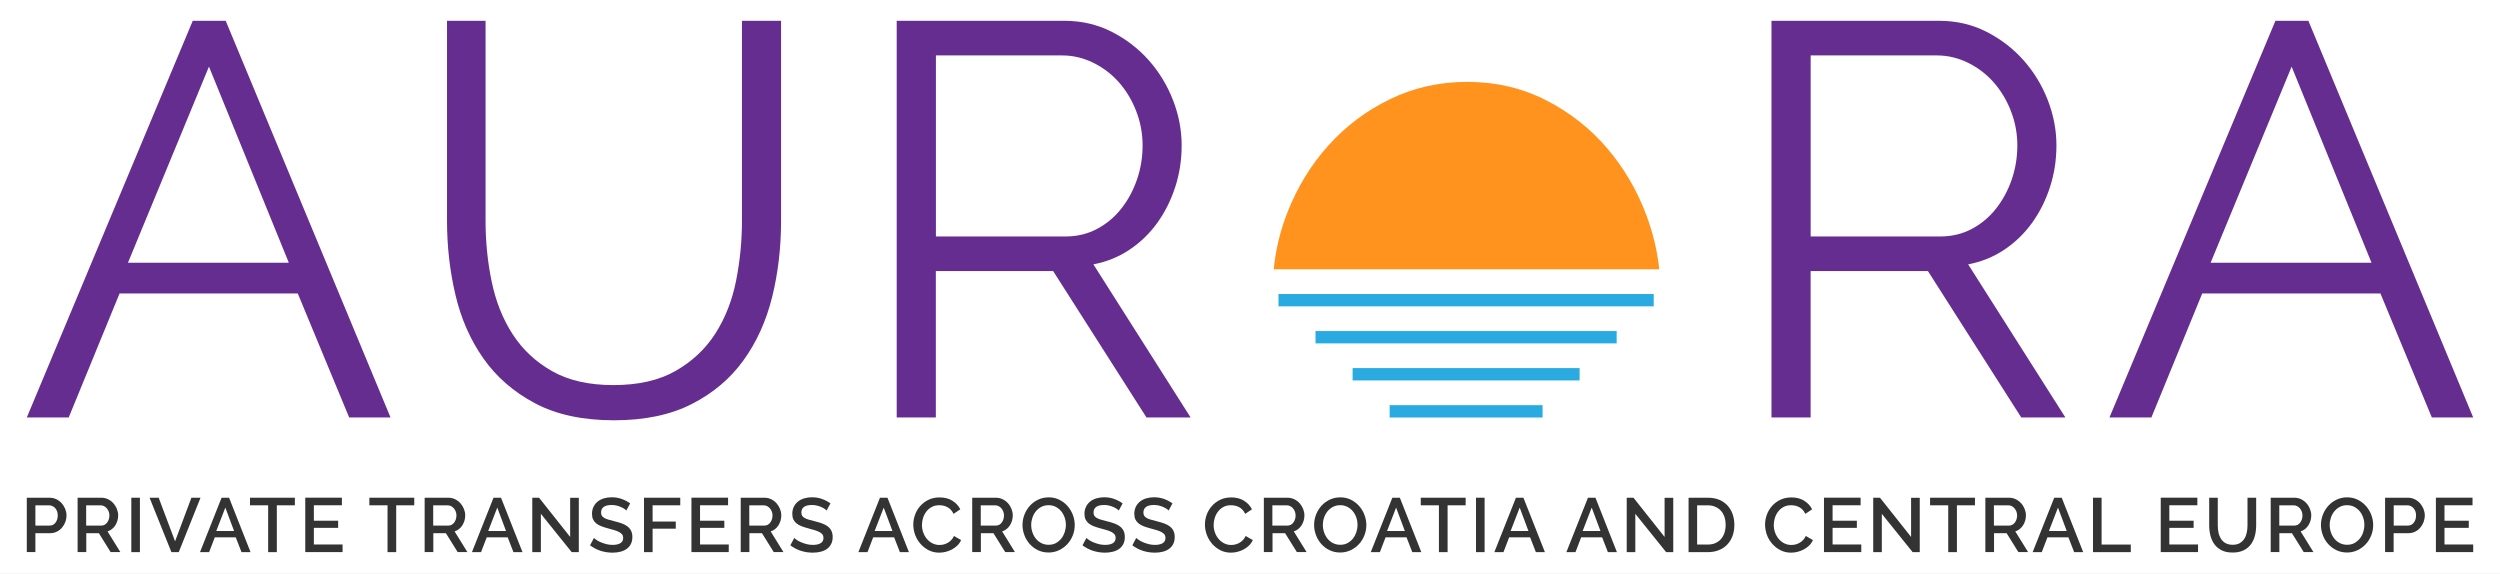
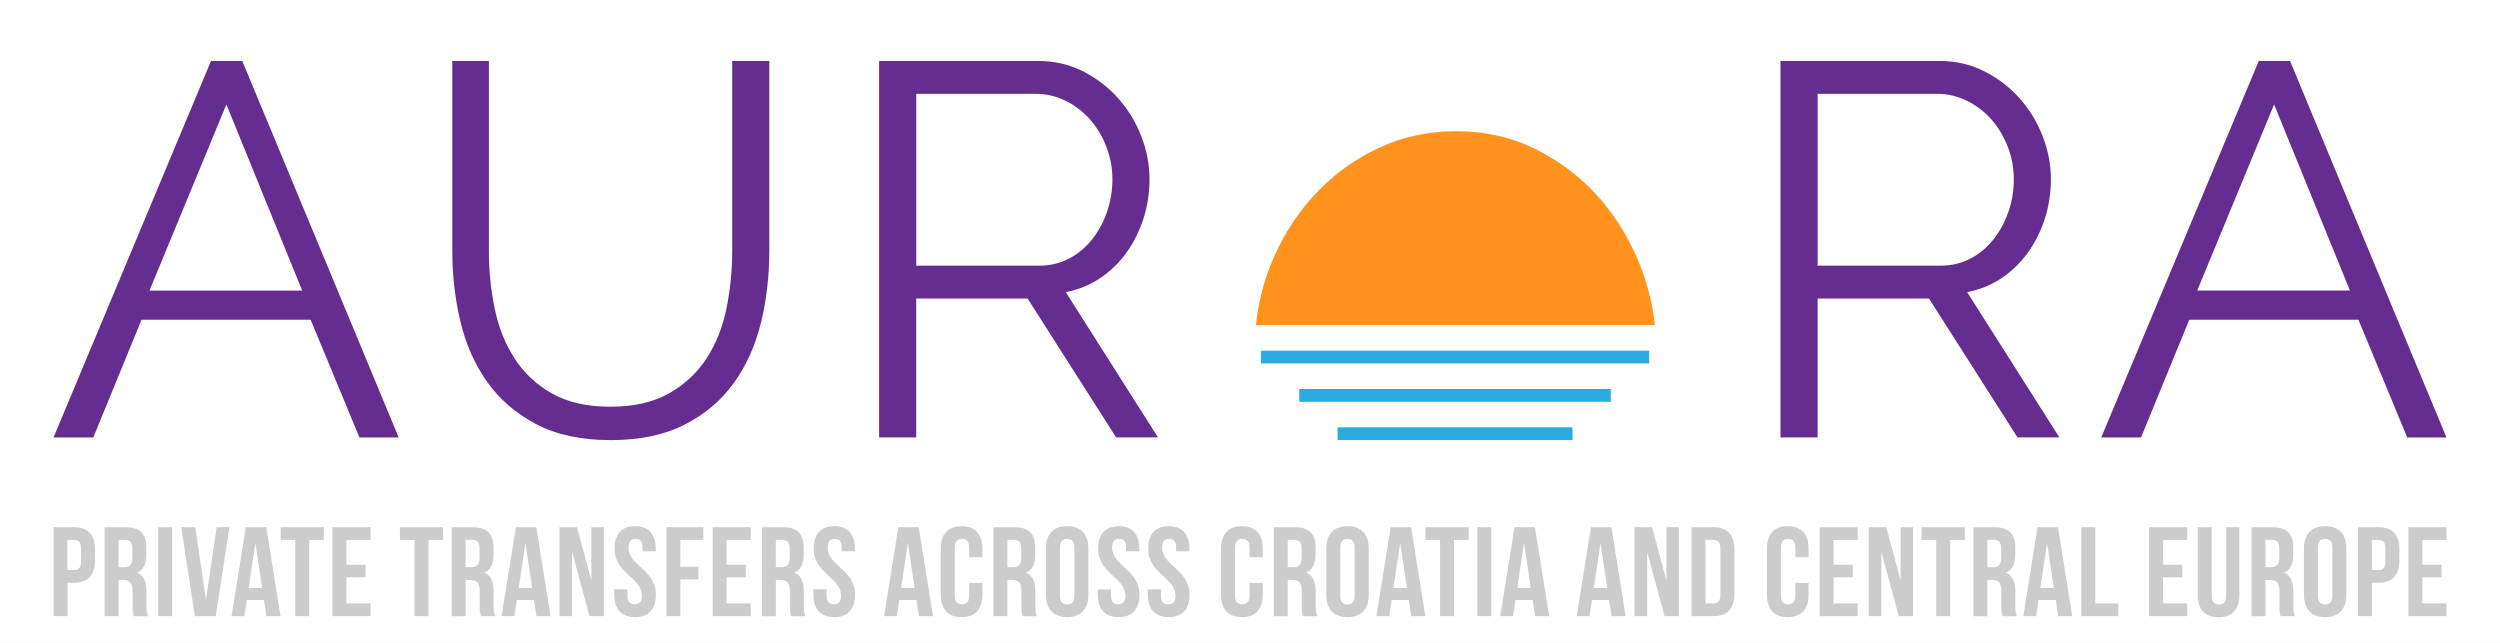
- <svg xmlns="http://www.w3.org/2000/svg" version="1.0" id="Layer_1" x="0px" y="0px" viewBox="0 0 666.14 152.8" style="enable-background:new 0 0 666.14 152.8;" xml:space="preserve">
+ <svg xmlns="http://www.w3.org/2000/svg" version="1.0" id="Layer_1" x="0px" y="0px" viewBox="0 0 701.92 180.43" style="enable-background:new 0 0 701.92 180.43;" xml:space="preserve">
  <style type="text/css">
- 	.st0{fill:#333333;}
- 	.st1{fill:#662D91;}
- 	.st2{fill:#29ABE2;}
- 	.st3{fill:#FF931E;}
+ 	.st0{fill:#662D91;}
+ 	.st1{fill:#29ABE2;}
+ 	.st2{fill:#FF931E;}
+ 	.st3{fill:#CCCCCC;}
</style>
-   <rect width="666.14" height="152.8" fill="#ffffff" />
+   <rect width="701.92" height="180.43" fill="#ffffff" />
  <g>
+     <path class="st0" d="M59.24,17.12h8.78l43.92,105.7h-11.02l-13.7-33.05H39.74l-13.55,33.05H15.03L59.24,17.12z M84.85,81.59   L63.56,29.33L41.97,81.59H84.85z" />
+     <path class="st0" d="M171.34,114.19c6.65,0,12.18-1.27,16.6-3.8c4.41-2.53,7.94-5.85,10.57-9.97c2.63-4.12,4.47-8.81,5.51-14.07   c1.04-5.26,1.56-10.57,1.56-15.93v-53.3h10.42v53.3c0,7.15-0.8,13.92-2.38,20.32c-1.59,6.4-4.15,12.04-7.67,16.9   c-3.52,4.86-8.11,8.73-13.77,11.61c-5.66,2.88-12.56,4.32-20.69,4.32c-8.34,0-15.36-1.51-21.06-4.54   c-5.71-3.03-10.3-7.02-13.77-11.98c-3.48-4.96-5.96-10.62-7.44-16.97c-1.49-6.35-2.23-12.9-2.23-19.65v-53.3h10.27v53.3   c0,5.56,0.54,10.97,1.64,16.23c1.09,5.26,2.95,9.93,5.58,13.99c2.63,4.07,6.13,7.35,10.5,9.83   C159.33,112.95,164.79,114.19,171.34,114.19z" />
+     <path class="st0" d="M246.82,122.82V17.12h44.66c4.56,0,8.76,0.97,12.58,2.9c3.82,1.94,7.12,4.47,9.9,7.59   c2.78,3.13,4.94,6.68,6.48,10.64c1.54,3.97,2.31,7.99,2.31,12.06c0,3.87-0.57,7.57-1.71,11.09c-1.14,3.52-2.73,6.7-4.76,9.53   c-2.03,2.83-4.49,5.21-7.37,7.15c-2.88,1.94-6.1,3.25-9.68,3.94l25.9,40.79h-11.76l-24.86-39h-31.26v39H246.82z M257.24,74.59   h34.54c3.08,0,5.88-0.67,8.41-2.01c2.53-1.34,4.69-3.15,6.48-5.43c1.79-2.28,3.18-4.86,4.17-7.74c0.99-2.88,1.49-5.9,1.49-9.08   c0-3.18-0.57-6.23-1.71-9.16c-1.14-2.93-2.68-5.48-4.61-7.67c-1.94-2.18-4.22-3.92-6.85-5.21c-2.63-1.29-5.39-1.94-8.26-1.94   h-33.64V74.59z" />
+     <path class="st0" d="M499.9,122.82V17.12h44.66c4.56,0,8.76,0.97,12.58,2.9c3.82,1.94,7.12,4.47,9.9,7.59   c2.78,3.13,4.94,6.68,6.48,10.64c1.54,3.97,2.31,7.99,2.31,12.06c0,3.87-0.57,7.57-1.71,11.09c-1.14,3.52-2.73,6.7-4.76,9.53   c-2.03,2.83-4.49,5.21-7.37,7.15c-2.88,1.94-6.1,3.25-9.68,3.94l25.9,40.79h-11.76l-24.86-39h-31.26v39H499.9z M510.32,74.59h34.54   c3.08,0,5.88-0.67,8.41-2.01c2.53-1.34,4.69-3.15,6.48-5.43c1.79-2.28,3.18-4.86,4.17-7.74c0.99-2.88,1.49-5.9,1.49-9.08   c0-3.18-0.57-6.23-1.71-9.16c-1.14-2.93-2.68-5.48-4.61-7.67c-1.94-2.18-4.22-3.92-6.85-5.21c-2.63-1.29-5.39-1.94-8.26-1.94   h-33.64V74.59z" />
+     <path class="st0" d="M634.19,17.12h8.78l43.92,105.7h-11.02l-13.7-33.05h-47.49l-13.55,33.05h-11.17L634.19,17.12z M659.79,81.59   L638.5,29.33l-21.59,52.25H659.79z" />
    <g>
-       <path class="st0" d="M7.14,147.12v-14.5h6.08c0.65,0,1.26,0.14,1.81,0.41c0.55,0.27,1.02,0.63,1.42,1.07    c0.39,0.44,0.7,0.95,0.93,1.51c0.22,0.56,0.34,1.14,0.34,1.72c0,0.61-0.11,1.2-0.32,1.77c-0.21,0.56-0.51,1.07-0.89,1.51    c-0.38,0.44-0.84,0.8-1.38,1.06c-0.54,0.27-1.13,0.4-1.79,0.4H9.43v5.04H7.14z M9.43,140.05h3.78c0.33,0,0.62-0.07,0.89-0.2    c0.27-0.14,0.49-0.33,0.68-0.57c0.19-0.24,0.34-0.53,0.45-0.86c0.11-0.33,0.16-0.69,0.16-1.08c0-0.41-0.06-0.78-0.18-1.1    c-0.12-0.33-0.29-0.61-0.51-0.85c-0.22-0.24-0.47-0.42-0.75-0.55c-0.28-0.13-0.57-0.2-0.87-0.2H9.43V140.05z" />
-       <path class="st0" d="M20.68,147.12v-14.5h6.31c0.65,0,1.26,0.14,1.81,0.41c0.55,0.27,1.02,0.63,1.42,1.07    c0.39,0.44,0.7,0.95,0.93,1.51c0.22,0.56,0.34,1.14,0.34,1.72c0,0.49-0.07,0.96-0.2,1.41c-0.14,0.45-0.33,0.86-0.57,1.25    c-0.25,0.38-0.54,0.71-0.9,0.99c-0.35,0.28-0.74,0.49-1.16,0.62l3.41,5.51h-2.59l-3.14-5.04h-3.35v5.04H20.68z M22.97,140.05h4    c0.33,0,0.62-0.07,0.89-0.21c0.27-0.14,0.49-0.34,0.68-0.59c0.19-0.25,0.34-0.54,0.45-0.87c0.11-0.33,0.16-0.67,0.16-1.04    c0-0.37-0.06-0.71-0.19-1.04c-0.13-0.33-0.3-0.61-0.51-0.86c-0.21-0.24-0.46-0.44-0.74-0.58c-0.28-0.14-0.57-0.21-0.87-0.21h-3.88    V140.05z" />
-       <path class="st0" d="M34.99,147.12v-14.5h2.29v14.5H34.99z" />
-       <path class="st0" d="M42.28,132.62l4.37,11.62L51,132.62h2.43l-5.8,14.5h-1.96l-5.82-14.5H42.28z" />
-       <path class="st0" d="M59.04,132.62h2l5.72,14.5h-2.41l-1.53-3.94h-5.59l-1.51,3.94h-2.43L59.04,132.62z M62.37,141.48l-2.33-6.23    l-2.41,6.23H62.37z" />
-       <path class="st0" d="M78.58,134.64h-4.82v12.48h-2.31v-12.48h-4.84v-2.02h11.96V134.64z" />
-       <path class="st0" d="M91.28,145.09v2.02h-9.94v-14.5h9.76v2.02h-7.47v4.12h6.47v1.9h-6.47v4.43H91.28z" />
-       <path class="st0" d="M110.39,134.64h-4.82v12.48h-2.31v-12.48h-4.84v-2.02h11.96V134.64z" />
-       <path class="st0" d="M113.15,147.12v-14.5h6.31c0.65,0,1.26,0.14,1.81,0.41c0.55,0.27,1.02,0.63,1.42,1.07    c0.39,0.44,0.7,0.95,0.93,1.51c0.22,0.56,0.34,1.14,0.34,1.72c0,0.49-0.07,0.96-0.2,1.41c-0.14,0.45-0.33,0.86-0.57,1.25    c-0.25,0.38-0.54,0.71-0.9,0.99c-0.35,0.28-0.74,0.49-1.16,0.62l3.41,5.51h-2.59l-3.14-5.04h-3.35v5.04H113.15z M115.44,140.05h4    c0.33,0,0.62-0.07,0.89-0.21c0.27-0.14,0.49-0.34,0.68-0.59c0.19-0.25,0.34-0.54,0.45-0.87s0.16-0.67,0.16-1.04    c0-0.37-0.06-0.71-0.19-1.04c-0.13-0.33-0.3-0.61-0.51-0.86c-0.21-0.24-0.46-0.44-0.74-0.58c-0.28-0.14-0.57-0.21-0.87-0.21h-3.88    V140.05z" />
-       <path class="st0" d="M131.5,132.62h2l5.72,14.5h-2.41l-1.53-3.94h-5.59l-1.51,3.94h-2.43L131.5,132.62z M134.83,141.48l-2.33-6.23    l-2.41,6.23H134.83z" />
-       <path class="st0" d="M144.12,136.91v10.21h-2.29v-14.5h1.8l8.29,10.45v-10.43h2.31v14.48h-1.9L144.12,136.91z" />
-       <path class="st0" d="M166.89,136.03c-0.14-0.15-0.33-0.31-0.59-0.48c-0.26-0.17-0.56-0.33-0.91-0.48    c-0.35-0.15-0.73-0.27-1.14-0.37c-0.41-0.1-0.84-0.14-1.28-0.14c-0.97,0-1.68,0.18-2.13,0.53c-0.46,0.35-0.68,0.84-0.68,1.47    c0,0.35,0.07,0.64,0.21,0.87c0.14,0.22,0.36,0.42,0.66,0.59c0.3,0.17,0.67,0.32,1.12,0.45c0.45,0.13,0.97,0.27,1.57,0.42    c0.74,0.18,1.4,0.37,1.99,0.59c0.59,0.22,1.09,0.48,1.5,0.8s0.72,0.7,0.95,1.15c0.22,0.46,0.34,1.01,0.34,1.66    c0,0.74-0.14,1.37-0.42,1.9c-0.28,0.53-0.66,0.96-1.14,1.3c-0.48,0.33-1.04,0.58-1.68,0.73c-0.64,0.16-1.33,0.24-2.06,0.24    c-1.1,0-2.17-0.17-3.19-0.5s-1.96-0.82-2.79-1.46l1.04-1.96c0.18,0.18,0.43,0.37,0.77,0.59c0.33,0.22,0.72,0.42,1.16,0.6    c0.44,0.18,0.92,0.34,1.44,0.47c0.52,0.13,1.06,0.19,1.61,0.19c0.9,0,1.59-0.16,2.08-0.47c0.49-0.31,0.73-0.78,0.73-1.39    c0-0.37-0.09-0.67-0.28-0.92c-0.18-0.24-0.45-0.46-0.79-0.64c-0.34-0.18-0.76-0.35-1.25-0.5c-0.49-0.15-1.05-0.31-1.67-0.47    c-0.72-0.19-1.35-0.39-1.89-0.6c-0.54-0.21-0.98-0.47-1.34-0.77s-0.62-0.65-0.81-1.05c-0.18-0.4-0.28-0.89-0.28-1.46    c0-0.71,0.14-1.34,0.41-1.89c0.27-0.55,0.64-1.01,1.11-1.39c0.47-0.38,1.02-0.66,1.66-0.85c0.64-0.19,1.33-0.29,2.08-0.29    c0.98,0,1.88,0.16,2.72,0.47s1.56,0.7,2.19,1.16L166.89,136.03z" />
-       <path class="st0" d="M171.6,147.12v-14.5h9.66v2.02h-7.37v4.33h6.17v1.9h-6.17v6.25H171.6z" />
-       <path class="st0" d="M194.18,145.09v2.02h-9.94v-14.5H194v2.02h-7.47v4.12H193v1.9h-6.47v4.43H194.18z" />
-       <path class="st0" d="M197.37,147.12v-14.5h6.31c0.65,0,1.26,0.14,1.81,0.41c0.55,0.27,1.02,0.63,1.42,1.07    c0.39,0.44,0.7,0.95,0.93,1.51c0.22,0.56,0.34,1.14,0.34,1.72c0,0.49-0.07,0.96-0.2,1.41c-0.14,0.45-0.33,0.86-0.57,1.25    c-0.25,0.38-0.54,0.71-0.9,0.99c-0.35,0.28-0.74,0.49-1.16,0.62l3.41,5.51h-2.59l-3.14-5.04h-3.35v5.04H197.37z M199.66,140.05h4    c0.33,0,0.62-0.07,0.89-0.21c0.27-0.14,0.49-0.34,0.68-0.59c0.19-0.25,0.34-0.54,0.45-0.87s0.16-0.67,0.16-1.04    c0-0.37-0.06-0.71-0.19-1.04c-0.13-0.33-0.3-0.61-0.51-0.86c-0.21-0.24-0.46-0.44-0.74-0.58c-0.28-0.14-0.57-0.21-0.87-0.21h-3.88    V140.05z" />
-       <path class="st0" d="M220.26,136.03c-0.14-0.15-0.33-0.31-0.59-0.48c-0.26-0.17-0.56-0.33-0.91-0.48    c-0.35-0.15-0.73-0.27-1.14-0.37c-0.41-0.1-0.84-0.14-1.28-0.14c-0.97,0-1.68,0.18-2.13,0.53c-0.46,0.35-0.68,0.84-0.68,1.47    c0,0.35,0.07,0.64,0.21,0.87c0.14,0.22,0.36,0.42,0.66,0.59c0.3,0.17,0.67,0.32,1.12,0.45c0.45,0.13,0.97,0.27,1.57,0.42    c0.74,0.18,1.4,0.37,1.99,0.59c0.59,0.22,1.09,0.48,1.5,0.8s0.72,0.7,0.95,1.15c0.22,0.46,0.34,1.01,0.34,1.66    c0,0.74-0.14,1.37-0.42,1.9c-0.28,0.53-0.66,0.96-1.14,1.3s-1.04,0.58-1.68,0.73c-0.64,0.16-1.33,0.24-2.06,0.24    c-1.1,0-2.17-0.17-3.19-0.5c-1.03-0.33-1.96-0.82-2.79-1.46l1.04-1.96c0.18,0.18,0.43,0.37,0.77,0.59    c0.33,0.22,0.72,0.42,1.16,0.6c0.44,0.18,0.92,0.34,1.44,0.47c0.52,0.13,1.06,0.19,1.61,0.19c0.9,0,1.59-0.16,2.08-0.47    c0.49-0.31,0.73-0.78,0.73-1.39c0-0.37-0.09-0.67-0.28-0.92c-0.18-0.24-0.45-0.46-0.79-0.64c-0.34-0.18-0.76-0.35-1.25-0.5    c-0.49-0.15-1.05-0.31-1.67-0.47c-0.72-0.19-1.35-0.39-1.89-0.6c-0.54-0.21-0.98-0.47-1.34-0.77s-0.62-0.65-0.81-1.05    c-0.18-0.4-0.28-0.89-0.28-1.46c0-0.71,0.14-1.34,0.41-1.89c0.27-0.55,0.64-1.01,1.11-1.39c0.47-0.38,1.02-0.66,1.66-0.85    c0.64-0.19,1.33-0.29,2.08-0.29c0.98,0,1.88,0.16,2.72,0.47s1.56,0.7,2.19,1.16L220.26,136.03z" />
-       <path class="st0" d="M234.47,132.62h2l5.72,14.5h-2.41l-1.53-3.94h-5.59l-1.51,3.94h-2.43L234.47,132.62z M237.8,141.48    l-2.33-6.23l-2.41,6.23H237.8z" />
-       <path class="st0" d="M243.35,139.76c0-0.87,0.16-1.74,0.47-2.6c0.31-0.86,0.77-1.64,1.38-2.33c0.61-0.69,1.34-1.24,2.21-1.66    c0.87-0.42,1.86-0.63,2.96-0.63c1.32,0,2.45,0.29,3.39,0.88c0.94,0.59,1.65,1.35,2.12,2.29l-1.8,1.21c-0.2-0.43-0.45-0.8-0.74-1.1    c-0.29-0.3-0.6-0.54-0.94-0.71c-0.34-0.18-0.69-0.3-1.06-0.38c-0.37-0.07-0.72-0.11-1.06-0.11c-0.76,0-1.43,0.15-2,0.46    c-0.57,0.31-1.05,0.71-1.44,1.22s-0.68,1.07-0.88,1.7c-0.2,0.63-0.3,1.25-0.3,1.88c0,0.71,0.12,1.38,0.35,2.02    c0.23,0.64,0.55,1.21,0.97,1.7c0.41,0.49,0.91,0.88,1.48,1.17c0.57,0.29,1.2,0.44,1.88,0.44c0.35,0,0.72-0.04,1.09-0.13    c0.37-0.09,0.73-0.23,1.08-0.43c0.35-0.2,0.67-0.45,0.96-0.75c0.29-0.3,0.53-0.66,0.72-1.08l1.9,1.08    c-0.23,0.55-0.56,1.02-0.98,1.44c-0.42,0.41-0.9,0.77-1.43,1.05c-0.53,0.28-1.09,0.5-1.68,0.65c-0.59,0.15-1.17,0.22-1.75,0.22    c-1.02,0-1.95-0.22-2.8-0.65c-0.84-0.43-1.57-1-2.18-1.7c-0.61-0.7-1.09-1.5-1.43-2.39C243.52,141.6,243.35,140.69,243.35,139.76z    " />
-       <path class="st0" d="M259.05,147.12v-14.5h6.31c0.65,0,1.26,0.14,1.81,0.41c0.55,0.27,1.02,0.63,1.42,1.07s0.7,0.95,0.93,1.51    c0.22,0.56,0.34,1.14,0.34,1.72c0,0.49-0.07,0.96-0.2,1.41c-0.14,0.45-0.33,0.86-0.57,1.25c-0.25,0.38-0.54,0.71-0.9,0.99    c-0.35,0.28-0.74,0.49-1.16,0.62l3.41,5.51h-2.59l-3.14-5.04h-3.35v5.04H259.05z M261.34,140.05h4c0.33,0,0.62-0.07,0.89-0.21    c0.27-0.14,0.49-0.34,0.68-0.59c0.19-0.25,0.34-0.54,0.45-0.87s0.16-0.67,0.16-1.04c0-0.37-0.06-0.71-0.19-1.04    c-0.13-0.33-0.3-0.61-0.51-0.86c-0.21-0.24-0.46-0.44-0.74-0.58c-0.28-0.14-0.57-0.21-0.87-0.21h-3.88V140.05z" />
-       <path class="st0" d="M279.39,147.22c-1.04,0-1.98-0.21-2.83-0.62c-0.85-0.41-1.58-0.97-2.19-1.65c-0.61-0.69-1.09-1.47-1.42-2.36    s-0.5-1.79-0.5-2.72c0-0.97,0.18-1.89,0.53-2.78c0.35-0.88,0.84-1.67,1.46-2.35c0.62-0.68,1.35-1.22,2.21-1.62    c0.85-0.4,1.78-0.6,2.79-0.6c1.03,0,1.98,0.21,2.83,0.64c0.85,0.43,1.58,0.99,2.19,1.68c0.61,0.69,1.07,1.48,1.41,2.36    c0.33,0.88,0.5,1.77,0.5,2.68c0,0.97-0.17,1.89-0.52,2.78c-0.35,0.88-0.83,1.66-1.46,2.34c-0.63,0.67-1.37,1.21-2.22,1.61    C281.3,147.02,280.38,147.22,279.39,147.22z M274.77,139.87c0,0.68,0.11,1.34,0.33,1.98c0.22,0.64,0.53,1.21,0.93,1.7    c0.4,0.49,0.89,0.88,1.46,1.17c0.57,0.29,1.21,0.44,1.92,0.44c0.74,0,1.39-0.15,1.95-0.46c0.56-0.31,1.04-0.71,1.44-1.21    c0.39-0.5,0.69-1.07,0.9-1.7c0.2-0.63,0.31-1.27,0.31-1.92c0-0.69-0.11-1.36-0.33-1.99c-0.22-0.63-0.53-1.19-0.93-1.67    c-0.4-0.48-0.88-0.87-1.45-1.16c-0.57-0.29-1.19-0.44-1.89-0.44c-0.74,0-1.39,0.15-1.96,0.46c-0.57,0.31-1.05,0.7-1.45,1.19    c-0.4,0.49-0.7,1.05-0.91,1.68C274.88,138.57,274.77,139.21,274.77,139.87z" />
-       <path class="st0" d="M298.11,136.03c-0.14-0.15-0.33-0.31-0.59-0.48c-0.26-0.17-0.56-0.33-0.91-0.48    c-0.35-0.15-0.73-0.27-1.14-0.37c-0.41-0.1-0.84-0.14-1.28-0.14c-0.97,0-1.68,0.18-2.13,0.53c-0.46,0.35-0.68,0.84-0.68,1.47    c0,0.35,0.07,0.64,0.21,0.87c0.14,0.22,0.36,0.42,0.66,0.59c0.3,0.17,0.67,0.32,1.12,0.45c0.45,0.13,0.97,0.27,1.57,0.42    c0.74,0.18,1.4,0.37,1.99,0.59c0.59,0.22,1.09,0.48,1.5,0.8c0.41,0.31,0.72,0.7,0.95,1.15c0.22,0.46,0.34,1.01,0.34,1.66    c0,0.74-0.14,1.37-0.42,1.9c-0.28,0.53-0.66,0.96-1.14,1.3c-0.48,0.33-1.04,0.58-1.68,0.73c-0.64,0.16-1.33,0.24-2.06,0.24    c-1.1,0-2.17-0.17-3.19-0.5s-1.96-0.82-2.79-1.46l1.04-1.96c0.18,0.18,0.43,0.37,0.77,0.59c0.33,0.22,0.72,0.42,1.16,0.6    c0.44,0.18,0.92,0.34,1.44,0.47c0.52,0.13,1.06,0.19,1.61,0.19c0.9,0,1.59-0.16,2.08-0.47c0.49-0.31,0.73-0.78,0.73-1.39    c0-0.37-0.09-0.67-0.28-0.92c-0.18-0.24-0.45-0.46-0.79-0.64c-0.34-0.18-0.76-0.35-1.25-0.5c-0.49-0.15-1.05-0.31-1.67-0.47    c-0.72-0.19-1.35-0.39-1.89-0.6c-0.54-0.21-0.98-0.47-1.34-0.77s-0.62-0.65-0.81-1.05c-0.18-0.4-0.28-0.89-0.28-1.46    c0-0.71,0.14-1.34,0.41-1.89c0.27-0.55,0.64-1.01,1.11-1.39c0.47-0.38,1.02-0.66,1.66-0.85c0.64-0.19,1.33-0.29,2.08-0.29    c0.98,0,1.88,0.16,2.72,0.47c0.83,0.31,1.56,0.7,2.19,1.16L298.11,136.03z" />
-       <path class="st0" d="M311.4,136.03c-0.14-0.15-0.33-0.31-0.59-0.48c-0.26-0.17-0.56-0.33-0.91-0.48    c-0.35-0.15-0.73-0.27-1.14-0.37c-0.41-0.1-0.84-0.14-1.28-0.14c-0.97,0-1.68,0.18-2.13,0.53c-0.46,0.35-0.68,0.84-0.68,1.47    c0,0.35,0.07,0.64,0.21,0.87c0.14,0.22,0.36,0.42,0.66,0.59c0.3,0.17,0.67,0.32,1.12,0.45c0.45,0.13,0.97,0.27,1.57,0.42    c0.74,0.18,1.4,0.37,1.99,0.59s1.09,0.48,1.5,0.8c0.41,0.31,0.72,0.7,0.95,1.15c0.22,0.46,0.34,1.01,0.34,1.66    c0,0.74-0.14,1.37-0.42,1.9c-0.28,0.53-0.66,0.96-1.14,1.3c-0.48,0.33-1.04,0.58-1.68,0.73c-0.64,0.16-1.33,0.24-2.06,0.24    c-1.1,0-2.17-0.17-3.2-0.5c-1.03-0.33-1.96-0.82-2.79-1.46l1.04-1.96c0.18,0.18,0.43,0.37,0.77,0.59c0.33,0.22,0.72,0.42,1.16,0.6    c0.44,0.18,0.92,0.34,1.44,0.47c0.52,0.13,1.06,0.19,1.61,0.19c0.9,0,1.59-0.16,2.08-0.47c0.49-0.31,0.73-0.78,0.73-1.39    c0-0.37-0.09-0.67-0.28-0.92c-0.18-0.24-0.45-0.46-0.79-0.64c-0.34-0.18-0.76-0.35-1.25-0.5c-0.49-0.15-1.05-0.31-1.67-0.47    c-0.72-0.19-1.35-0.39-1.89-0.6c-0.54-0.21-0.98-0.47-1.34-0.77c-0.35-0.3-0.62-0.65-0.81-1.05c-0.18-0.4-0.28-0.89-0.28-1.46    c0-0.71,0.14-1.34,0.41-1.89s0.64-1.01,1.11-1.39c0.47-0.38,1.02-0.66,1.66-0.85c0.64-0.19,1.33-0.29,2.08-0.29    c0.98,0,1.88,0.16,2.72,0.47c0.83,0.31,1.56,0.7,2.19,1.16L311.4,136.03z" />
-       <path class="st0" d="M321.06,139.76c0-0.87,0.16-1.74,0.47-2.6c0.31-0.86,0.77-1.64,1.38-2.33c0.61-0.69,1.34-1.24,2.21-1.66    c0.87-0.42,1.86-0.63,2.96-0.63c1.32,0,2.45,0.29,3.39,0.88c0.94,0.59,1.65,1.35,2.12,2.29l-1.8,1.21c-0.2-0.43-0.45-0.8-0.73-1.1    c-0.29-0.3-0.6-0.54-0.94-0.71c-0.34-0.18-0.69-0.3-1.06-0.38c-0.37-0.07-0.72-0.11-1.06-0.11c-0.76,0-1.43,0.15-2,0.46    c-0.57,0.31-1.05,0.71-1.44,1.22c-0.39,0.5-0.68,1.07-0.88,1.7c-0.2,0.63-0.3,1.25-0.3,1.88c0,0.71,0.12,1.38,0.35,2.02    c0.23,0.64,0.55,1.21,0.97,1.7c0.41,0.49,0.91,0.88,1.48,1.17c0.57,0.29,1.2,0.44,1.88,0.44c0.35,0,0.72-0.04,1.09-0.13    c0.37-0.09,0.73-0.23,1.08-0.43c0.35-0.2,0.67-0.45,0.96-0.75c0.29-0.3,0.53-0.66,0.72-1.08l1.9,1.08    c-0.23,0.55-0.56,1.02-0.98,1.44c-0.42,0.41-0.9,0.77-1.43,1.05c-0.53,0.28-1.09,0.5-1.68,0.65c-0.59,0.15-1.17,0.22-1.75,0.22    c-1.02,0-1.95-0.22-2.8-0.65c-0.84-0.43-1.57-1-2.18-1.7c-0.61-0.7-1.09-1.5-1.43-2.39C321.23,141.6,321.06,140.69,321.06,139.76z    " />
-       <path class="st0" d="M336.76,147.12v-14.5h6.31c0.65,0,1.26,0.14,1.81,0.41c0.55,0.27,1.02,0.63,1.42,1.07    c0.39,0.44,0.7,0.95,0.93,1.51c0.22,0.56,0.34,1.14,0.34,1.72c0,0.49-0.07,0.96-0.2,1.41c-0.14,0.45-0.33,0.86-0.57,1.25    c-0.24,0.38-0.54,0.71-0.9,0.99c-0.35,0.28-0.74,0.49-1.16,0.62l3.41,5.51h-2.59l-3.14-5.04h-3.35v5.04H336.76z M339.04,140.05h4    c0.33,0,0.62-0.07,0.89-0.21s0.49-0.34,0.68-0.59c0.19-0.25,0.34-0.54,0.45-0.87s0.16-0.67,0.16-1.04c0-0.37-0.06-0.71-0.19-1.04    c-0.13-0.33-0.3-0.61-0.51-0.86c-0.21-0.24-0.46-0.44-0.74-0.58c-0.28-0.14-0.57-0.21-0.87-0.21h-3.88V140.05z" />
-       <path class="st0" d="M357.09,147.22c-1.04,0-1.98-0.21-2.83-0.62c-0.85-0.41-1.58-0.97-2.19-1.65c-0.61-0.69-1.09-1.47-1.42-2.36    s-0.5-1.79-0.5-2.72c0-0.97,0.18-1.89,0.53-2.78c0.35-0.88,0.84-1.67,1.46-2.35c0.62-0.68,1.36-1.22,2.21-1.62    c0.85-0.4,1.78-0.6,2.79-0.6c1.03,0,1.98,0.21,2.83,0.64c0.85,0.43,1.58,0.99,2.19,1.68s1.08,1.48,1.41,2.36    c0.33,0.88,0.5,1.77,0.5,2.68c0,0.97-0.17,1.89-0.52,2.78c-0.35,0.88-0.83,1.66-1.46,2.34c-0.63,0.67-1.36,1.21-2.21,1.61    C359.01,147.02,358.09,147.22,357.09,147.22z M352.48,139.87c0,0.68,0.11,1.34,0.33,1.98c0.22,0.64,0.53,1.21,0.93,1.7    c0.4,0.49,0.89,0.88,1.46,1.17c0.57,0.29,1.21,0.44,1.92,0.44c0.74,0,1.39-0.15,1.95-0.46c0.56-0.31,1.05-0.71,1.44-1.21    s0.69-1.07,0.9-1.7c0.2-0.63,0.31-1.27,0.31-1.92c0-0.69-0.11-1.36-0.33-1.99s-0.53-1.19-0.93-1.67c-0.4-0.48-0.88-0.87-1.45-1.16    c-0.56-0.29-1.19-0.44-1.89-0.44c-0.73,0-1.39,0.15-1.96,0.46c-0.57,0.31-1.05,0.7-1.45,1.19c-0.39,0.49-0.7,1.05-0.91,1.68    C352.58,138.57,352.48,139.21,352.48,139.87z" />
-       <path class="st0" d="M371,132.62h2l5.72,14.5h-2.41l-1.53-3.94h-5.59l-1.51,3.94h-2.43L371,132.62z M374.33,141.48l-2.33-6.23    l-2.41,6.23H374.33z" />
-       <path class="st0" d="M390.54,134.64h-4.82v12.48h-2.31v-12.48h-4.84v-2.02h11.96V134.64z" />
-       <path class="st0" d="M393.29,147.12v-14.5h2.29v14.5H393.29z" />
-       <path class="st0" d="M403.93,132.62h2l5.72,14.5h-2.41l-1.53-3.94h-5.59l-1.51,3.94h-2.43L403.93,132.62z M407.26,141.48    l-2.33-6.23l-2.41,6.23H407.26z" />
-       <path class="st0" d="M423.12,132.62h2l5.72,14.5h-2.41l-1.53-3.94h-5.59l-1.51,3.94h-2.43L423.12,132.62z M426.45,141.48    l-2.33-6.23l-2.41,6.23H426.45z" />
-       <path class="st0" d="M435.74,136.91v10.21h-2.29v-14.5h1.8l8.29,10.45v-10.43h2.31v14.48h-1.9L435.74,136.91z" />
-       <path class="st0" d="M449.93,147.12v-14.5h5.14c1.17,0,2.19,0.19,3.07,0.57c0.88,0.38,1.61,0.9,2.2,1.55    c0.59,0.65,1.04,1.42,1.34,2.3c0.3,0.88,0.45,1.81,0.45,2.81c0,1.1-0.17,2.1-0.5,2.99c-0.33,0.89-0.81,1.65-1.42,2.29    c-0.61,0.63-1.35,1.12-2.23,1.47c-0.87,0.35-1.84,0.52-2.92,0.52H449.93z M459.81,139.85c0-0.76-0.11-1.46-0.32-2.1    c-0.21-0.64-0.52-1.19-0.93-1.64c-0.41-0.46-0.91-0.81-1.49-1.07c-0.59-0.26-1.25-0.39-2-0.39h-2.86v10.45h2.86    c0.76,0,1.44-0.13,2.03-0.4c0.59-0.27,1.09-0.63,1.49-1.1c0.4-0.47,0.7-1.02,0.91-1.66C459.71,141.29,459.81,140.6,459.81,139.85z    " />
-       <path class="st0" d="M470.31,139.76c0-0.87,0.16-1.74,0.47-2.6c0.31-0.86,0.77-1.64,1.38-2.33c0.61-0.69,1.35-1.24,2.22-1.66    c0.87-0.42,1.86-0.63,2.96-0.63c1.32,0,2.45,0.29,3.39,0.88c0.94,0.59,1.65,1.35,2.12,2.29l-1.8,1.21c-0.2-0.43-0.45-0.8-0.74-1.1    c-0.28-0.3-0.6-0.54-0.94-0.71c-0.34-0.18-0.69-0.3-1.06-0.38c-0.37-0.07-0.72-0.11-1.06-0.11c-0.76,0-1.43,0.15-2,0.46    c-0.57,0.31-1.05,0.71-1.44,1.22c-0.39,0.5-0.68,1.07-0.88,1.7c-0.2,0.63-0.3,1.25-0.3,1.88c0,0.71,0.12,1.38,0.35,2.02    c0.23,0.64,0.56,1.21,0.97,1.7c0.41,0.49,0.91,0.88,1.48,1.17c0.57,0.29,1.2,0.44,1.88,0.44c0.35,0,0.72-0.04,1.09-0.13    c0.37-0.09,0.73-0.23,1.08-0.43c0.35-0.2,0.67-0.45,0.96-0.75c0.29-0.3,0.53-0.66,0.72-1.08l1.9,1.08    c-0.23,0.55-0.56,1.02-0.98,1.44c-0.42,0.41-0.9,0.77-1.43,1.05c-0.53,0.28-1.09,0.5-1.68,0.65c-0.59,0.15-1.18,0.22-1.75,0.22    c-1.02,0-1.95-0.22-2.8-0.65c-0.84-0.43-1.57-1-2.19-1.7s-1.09-1.5-1.43-2.39C470.48,141.6,470.31,140.69,470.31,139.76z" />
-       <path class="st0" d="M495.95,145.09v2.02h-9.94v-14.5h9.76v2.02h-7.47v4.12h6.47v1.9h-6.47v4.43H495.95z" />
-       <path class="st0" d="M501.42,136.91v10.21h-2.29v-14.5h1.8l8.29,10.45v-10.43h2.31v14.48h-1.9L501.42,136.91z" />
-       <path class="st0" d="M526.25,134.64h-4.82v12.48h-2.31v-12.48h-4.84v-2.02h11.96V134.64z" />
-       <path class="st0" d="M529.01,147.12v-14.5h6.31c0.65,0,1.26,0.14,1.81,0.41c0.55,0.27,1.02,0.63,1.42,1.07s0.7,0.95,0.93,1.51    c0.22,0.56,0.34,1.14,0.34,1.72c0,0.49-0.07,0.96-0.2,1.41c-0.14,0.45-0.33,0.86-0.57,1.25c-0.25,0.38-0.55,0.71-0.9,0.99    c-0.35,0.28-0.74,0.49-1.16,0.62l3.41,5.51h-2.59l-3.14-5.04h-3.35v5.04H529.01z M531.29,140.05h4c0.33,0,0.62-0.07,0.89-0.21    s0.49-0.34,0.68-0.59c0.19-0.25,0.34-0.54,0.45-0.87c0.11-0.33,0.16-0.67,0.16-1.04c0-0.37-0.06-0.71-0.19-1.04    c-0.13-0.33-0.3-0.61-0.51-0.86c-0.21-0.24-0.46-0.44-0.73-0.58c-0.28-0.14-0.57-0.21-0.87-0.21h-3.88V140.05z" />
-       <path class="st0" d="M547.36,132.62h2l5.72,14.5h-2.41l-1.53-3.94h-5.59l-1.51,3.94h-2.43L547.36,132.62z M550.69,141.48    l-2.33-6.23l-2.41,6.23H550.69z" />
-       <path class="st0" d="M557.69,147.12v-14.5h2.29v12.48h7.78v2.02H557.69z" />
-       <path class="st0" d="M585.68,145.09v2.02h-9.94v-14.5h9.76v2.02h-7.47v4.12h6.47v1.9h-6.47v4.43H585.68z" />
-       <path class="st0" d="M594.91,145.16c0.76,0,1.4-0.15,1.9-0.45c0.5-0.3,0.91-0.69,1.21-1.17c0.31-0.48,0.52-1.03,0.65-1.65    c0.13-0.62,0.19-1.26,0.19-1.91v-7.35h2.31v7.35c0,0.99-0.12,1.93-0.35,2.81c-0.23,0.88-0.6,1.65-1.1,2.31    c-0.5,0.66-1.15,1.18-1.95,1.56c-0.8,0.38-1.75,0.57-2.87,0.57c-1.16,0-2.13-0.2-2.93-0.6c-0.8-0.4-1.44-0.94-1.93-1.61    c-0.49-0.67-0.84-1.45-1.06-2.32c-0.22-0.87-0.33-1.78-0.33-2.72v-7.35h2.29v7.35c0,0.67,0.06,1.31,0.19,1.93    c0.13,0.62,0.35,1.17,0.65,1.65c0.31,0.48,0.71,0.87,1.22,1.16C593.54,145.01,594.16,145.16,594.91,145.16z" />
-       <path class="st0" d="M605.04,147.12v-14.5h6.31c0.65,0,1.26,0.14,1.81,0.41c0.55,0.27,1.02,0.63,1.42,1.07s0.7,0.95,0.93,1.51    c0.22,0.56,0.34,1.14,0.34,1.72c0,0.49-0.07,0.96-0.2,1.41c-0.14,0.45-0.33,0.86-0.57,1.25c-0.25,0.38-0.55,0.71-0.9,0.99    c-0.35,0.28-0.74,0.49-1.16,0.62l3.41,5.51h-2.59l-3.14-5.04h-3.35v5.04H605.04z M607.33,140.05h4c0.33,0,0.62-0.07,0.89-0.21    s0.49-0.34,0.68-0.59c0.19-0.25,0.34-0.54,0.45-0.87c0.11-0.33,0.16-0.67,0.16-1.04c0-0.37-0.06-0.71-0.19-1.04    c-0.13-0.33-0.3-0.61-0.51-0.86c-0.21-0.24-0.46-0.44-0.73-0.58c-0.28-0.14-0.57-0.21-0.87-0.21h-3.88V140.05z" />
-       <path class="st0" d="M625.38,147.22c-1.03,0-1.98-0.21-2.83-0.62c-0.85-0.41-1.58-0.97-2.2-1.65s-1.09-1.47-1.42-2.36    c-0.33-0.88-0.5-1.79-0.5-2.72c0-0.97,0.18-1.89,0.53-2.78c0.35-0.88,0.84-1.67,1.46-2.35c0.62-0.68,1.35-1.22,2.21-1.62    c0.85-0.4,1.78-0.6,2.79-0.6c1.03,0,1.98,0.21,2.83,0.64c0.85,0.43,1.58,0.99,2.19,1.68c0.6,0.69,1.08,1.48,1.41,2.36    c0.33,0.88,0.5,1.77,0.5,2.68c0,0.97-0.17,1.89-0.52,2.78c-0.35,0.88-0.83,1.66-1.46,2.34c-0.63,0.67-1.36,1.21-2.21,1.61    C627.29,147.02,626.37,147.22,625.38,147.22z M620.76,139.87c0,0.68,0.11,1.34,0.33,1.98c0.22,0.64,0.53,1.21,0.93,1.7    c0.4,0.49,0.89,0.88,1.46,1.17c0.57,0.29,1.21,0.44,1.92,0.44c0.73,0,1.39-0.15,1.95-0.46c0.56-0.31,1.04-0.71,1.44-1.21    s0.7-1.07,0.9-1.7c0.2-0.63,0.31-1.27,0.31-1.92c0-0.69-0.11-1.36-0.33-1.99s-0.53-1.19-0.93-1.67c-0.4-0.48-0.88-0.87-1.45-1.16    c-0.56-0.29-1.19-0.44-1.89-0.44c-0.73,0-1.39,0.15-1.96,0.46c-0.57,0.31-1.05,0.7-1.45,1.19c-0.39,0.49-0.7,1.05-0.91,1.68    C620.87,138.57,620.76,139.21,620.76,139.87z" />
-       <path class="st0" d="M635.52,147.12v-14.5h6.08c0.65,0,1.26,0.14,1.81,0.41c0.55,0.27,1.02,0.63,1.42,1.07    c0.39,0.44,0.7,0.95,0.93,1.51c0.22,0.56,0.34,1.14,0.34,1.72c0,0.61-0.11,1.2-0.32,1.77c-0.21,0.56-0.51,1.07-0.89,1.51    s-0.84,0.8-1.38,1.06c-0.54,0.27-1.13,0.4-1.79,0.4h-3.92v5.04H635.52z M637.81,140.05h3.78c0.33,0,0.62-0.07,0.89-0.2    c0.27-0.14,0.49-0.33,0.68-0.57c0.19-0.24,0.34-0.53,0.45-0.86c0.11-0.33,0.16-0.69,0.16-1.08c0-0.41-0.06-0.78-0.18-1.1    c-0.12-0.33-0.29-0.61-0.51-0.85c-0.22-0.24-0.47-0.42-0.74-0.55c-0.28-0.13-0.57-0.2-0.87-0.2h-3.65V140.05z" />
-       <path class="st0" d="M659,145.09v2.02h-9.94v-14.5h9.76v2.02h-7.47v4.12h6.47v1.9h-6.47v4.43H659z" />
-     </g>
-     <path class="st1" d="M51.36,5.54h8.78l43.92,105.7H93.04l-13.7-33.05H31.86l-13.55,33.05H7.14L51.36,5.54z M76.96,70.01   L55.68,17.75L34.09,70.01H76.96z" />
-     <path class="st1" d="M163.46,102.61c6.65,0,12.18-1.27,16.6-3.8c4.41-2.53,7.94-5.85,10.57-9.97c2.63-4.12,4.47-8.81,5.51-14.07   c1.04-5.26,1.56-10.57,1.56-15.93V5.54h10.42v53.3c0,7.15-0.8,13.92-2.38,20.32c-1.59,6.4-4.15,12.04-7.67,16.9   c-3.52,4.86-8.11,8.73-13.77,11.61c-5.66,2.88-12.56,4.32-20.69,4.32c-8.34,0-15.36-1.51-21.06-4.54   c-5.71-3.03-10.3-7.02-13.77-11.98c-3.48-4.96-5.96-10.62-7.44-16.97c-1.49-6.35-2.23-12.9-2.23-19.65V5.54h10.27v53.3   c0,5.56,0.54,10.97,1.64,16.23c1.09,5.26,2.95,9.93,5.58,13.99c2.63,4.07,6.13,7.35,10.5,9.83   C151.45,101.37,156.91,102.61,163.46,102.61z" />
-     <path class="st1" d="M238.93,111.24V5.54h44.66c4.56,0,8.76,0.97,12.58,2.9c3.82,1.94,7.12,4.47,9.9,7.59   c2.78,3.13,4.94,6.68,6.48,10.64c1.54,3.97,2.31,7.99,2.31,12.06c0,3.87-0.57,7.57-1.71,11.09c-1.14,3.52-2.73,6.7-4.76,9.53   c-2.03,2.83-4.49,5.21-7.37,7.15c-2.88,1.94-6.1,3.25-9.68,3.94l25.9,40.79h-11.76l-24.86-39h-31.26v39H238.93z M249.36,63.01   h34.54c3.08,0,5.88-0.67,8.41-2.01c2.53-1.34,4.69-3.15,6.48-5.43c1.79-2.28,3.18-4.86,4.17-7.74c0.99-2.88,1.49-5.9,1.49-9.08   c0-3.18-0.57-6.23-1.71-9.16c-1.14-2.93-2.68-5.48-4.61-7.67c-1.94-2.18-4.22-3.92-6.85-5.21c-2.63-1.29-5.39-1.94-8.26-1.94   h-33.64V63.01z" />
-     <path class="st1" d="M472.02,111.24V5.54h44.66c4.56,0,8.76,0.97,12.58,2.9c3.82,1.94,7.12,4.47,9.9,7.59   c2.78,3.13,4.94,6.68,6.48,10.64c1.54,3.97,2.31,7.99,2.31,12.06c0,3.87-0.57,7.57-1.71,11.09c-1.14,3.52-2.73,6.7-4.76,9.53   c-2.03,2.83-4.49,5.21-7.37,7.15c-2.88,1.94-6.1,3.25-9.68,3.94l25.9,40.79h-11.76l-24.86-39h-31.26v39H472.02z M482.44,63.01   h34.54c3.08,0,5.88-0.67,8.41-2.01c2.53-1.34,4.69-3.15,6.48-5.43c1.79-2.28,3.18-4.86,4.17-7.74c0.99-2.88,1.49-5.9,1.49-9.08   c0-3.18-0.57-6.23-1.71-9.16c-1.14-2.93-2.68-5.48-4.61-7.67c-1.94-2.18-4.22-3.92-6.85-5.21c-2.63-1.29-5.39-1.94-8.26-1.94   h-33.64V63.01z" />
-     <path class="st1" d="M606.3,5.54h8.78L659,111.24h-11.02l-13.7-33.05H586.8l-13.55,33.05h-11.17L606.3,5.54z M631.91,70.01   l-21.29-52.25l-21.59,52.25H631.91z" />
-     <g>
-       <rect x="340.66" y="78.34" class="st2" width="99.98" height="3.29" />
+       <rect x="354.03" y="98.46" class="st1" width="109.01" height="3.58" />
      <g>
-         <rect x="350.53" y="88.21" class="st2" width="80.24" height="3.29" />
+         <rect x="364.79" y="109.22" class="st1" width="87.48" height="3.58" />
      </g>
      <g>
-         <rect x="360.41" y="98.08" class="st2" width="60.49" height="3.29" />
+         <rect x="375.55" y="119.98" class="st1" width="65.95" height="3.58" />
      </g>
      <g>
-         <rect x="370.28" y="107.96" class="st2" width="40.75" height="3.29" />
+         <path class="st2" d="M460.94,75.68c-2.71-7.28-6.52-13.79-11.42-19.55c-4.91-5.75-10.83-10.41-17.77-13.96     c-6.94-3.55-14.58-5.33-22.93-5.33c-8.01,0-15.46,1.67-22.34,4.99c-6.88,3.33-12.86,7.81-17.94,13.45     c-5.08,5.64-9.06,12.13-11.93,19.46c-2.09,5.33-3.41,10.84-3.98,16.53h112.01C464.07,86.01,462.85,80.81,460.94,75.68z" />
      </g>
-       <g>
-         <path class="st3" d="M438.73,57.45c-2.48-6.68-5.98-12.65-10.48-17.93c-4.5-5.28-9.93-9.55-16.3-12.81     c-6.36-3.26-13.38-4.89-21.03-4.89c-7.35,0-14.18,1.53-20.49,4.58c-6.31,3.05-11.8,7.17-16.45,12.34     c-4.66,5.18-8.31,11.13-10.94,17.85c-1.92,4.89-3.13,9.94-3.65,15.16h102.74C441.6,66.92,440.48,62.16,438.73,57.45z" />
-       </g>
+     </g>
+     <g>
+       <path class="st3" d="M26.66,154.19v3.25c0,4-1.93,6.17-5.85,6.17h-1.85v9.38h-3.92v-24.97h5.78    C24.73,148.02,26.66,150.19,26.66,154.19z M18.95,160.04h1.85c1.25,0,1.93-0.57,1.93-2.35v-3.75c0-1.78-0.68-2.35-1.93-2.35h-1.85    V160.04z" />
+       <path class="st3" d="M37.21,169.92V166c0-2.32-0.78-3.17-2.57-3.17h-1.36v10.17h-3.92v-24.97h5.92c4.07,0,5.81,1.89,5.81,5.74    v1.96c0,2.57-0.82,4.24-2.57,5.07c1.96,0.82,2.6,2.71,2.6,5.32v3.85c0,1.21,0.04,2.1,0.43,3.03h-4    C37.35,172.35,37.21,171.95,37.21,169.92z M33.29,159.25h1.53c1.46,0,2.35-0.64,2.35-2.64v-2.46c0-1.78-0.61-2.57-2-2.57h-1.89    V159.25z" />
+       <path class="st3" d="M48.34,148.02v24.97h-3.92v-24.97H48.34z" />
+       <path class="st3" d="M60.82,148.02h3.6l-3.85,24.97h-5.85l-3.85-24.97h3.96l3,20.37L60.82,148.02z" />
+       <path class="st3" d="M74.8,172.99l-0.68-4.53h-4.82l-0.68,4.53h-3.6l4-24.97h5.74l4,24.97H74.8z M73.59,165.07l-1.89-12.63    l-1.89,12.63H73.59z" />
+       <path class="st3" d="M90.92,148.02v3.57h-4.1v21.4H82.9v-21.4h-4.1v-3.57H90.92z" />
+       <path class="st3" d="M102.65,158.54v3.57h-5.39v7.31h6.78v3.57h-10.7v-24.97h10.7v3.57h-6.78v6.96H102.65z" />
+       <path class="st3" d="M124.41,148.02v3.57h-4.1v21.4h-3.92v-21.4h-4.1v-3.57H124.41z" />
+       <path class="st3" d="M134.68,169.92V166c0-2.32-0.78-3.17-2.57-3.17h-1.36v10.17h-3.92v-24.97h5.92c4.07,0,5.81,1.89,5.81,5.74    v1.96c0,2.57-0.82,4.24-2.57,5.07c1.96,0.82,2.6,2.71,2.6,5.32v3.85c0,1.21,0.04,2.1,0.43,3.03h-4    C134.82,172.35,134.68,171.95,134.68,169.92z M130.76,159.25h1.53c1.46,0,2.35-0.64,2.35-2.64v-2.46c0-1.78-0.61-2.57-2-2.57    h-1.89V159.25z" />
+       <path class="st3" d="M150.62,172.99l-0.68-4.53h-4.82l-0.68,4.53h-3.6l4-24.97h5.74l4,24.97H150.62z M149.41,165.07l-1.89-12.63    l-1.89,12.63H149.41z" />
+       <path class="st3" d="M160.6,172.99h-3.53v-24.97H162l4.03,14.95v-14.95h3.5v24.97h-4.03l-4.89-18.09V172.99z" />
+       <path class="st3" d="M178.33,147.73c3.82,0,5.78,2.28,5.78,6.28v0.78h-3.71v-1.03c0-1.78-0.71-2.46-1.96-2.46    s-1.96,0.68-1.96,2.46c0,5.14,7.67,6.1,7.67,13.23c0,4-2,6.28-5.85,6.28s-5.85-2.28-5.85-6.28v-1.53h3.71v1.78    c0,1.78,0.78,2.43,2.03,2.43s2.03-0.64,2.03-2.43c0-5.14-7.67-6.1-7.67-13.23C172.55,150.01,174.51,147.73,178.33,147.73z" />
+       <path class="st3" d="M196.09,159.11v3.57h-5.07v10.31h-3.92v-24.97h10.38v3.57h-6.46v7.53H196.09z" />
+       <path class="st3" d="M209.39,158.54v3.57h-5.39v7.31h6.78v3.57h-10.7v-24.97h10.7v3.57h-6.78v6.96H209.39z" />
+       <path class="st3" d="M221.77,169.92V166c0-2.32-0.78-3.17-2.57-3.17h-1.36v10.17h-3.92v-24.97h5.92c4.07,0,5.81,1.89,5.81,5.74    v1.96c0,2.57-0.82,4.24-2.57,5.07c1.96,0.82,2.6,2.71,2.6,5.32v3.85c0,1.21,0.04,2.1,0.43,3.03h-4    C221.91,172.35,221.77,171.95,221.77,169.92z M217.84,159.25h1.53c1.46,0,2.35-0.64,2.35-2.64v-2.46c0-1.78-0.61-2.57-2-2.57    h-1.89V159.25z" />
+       <path class="st3" d="M234.25,147.73c3.82,0,5.78,2.28,5.78,6.28v0.78h-3.71v-1.03c0-1.78-0.71-2.46-1.96-2.46    s-1.96,0.68-1.96,2.46c0,5.14,7.67,6.1,7.67,13.23c0,4-2,6.28-5.85,6.28s-5.85-2.28-5.85-6.28v-1.53h3.71v1.78    c0,1.78,0.78,2.43,2.03,2.43c1.25,0,2.03-0.64,2.03-2.43c0-5.14-7.67-6.1-7.67-13.23C228.47,150.01,230.43,147.73,234.25,147.73z" />
+       <path class="st3" d="M258,172.99l-0.68-4.53h-4.82l-0.68,4.53h-3.6l4-24.97h5.74l4,24.97H258z M256.79,165.07l-1.89-12.63    l-1.89,12.63H256.79z" />
+       <path class="st3" d="M275.83,166.99c0,4-2,6.28-5.85,6.28s-5.85-2.28-5.85-6.28v-12.98c0-4,2-6.28,5.85-6.28s5.85,2.28,5.85,6.28    v2.43h-3.71v-2.68c0-1.78-0.78-2.46-2.03-2.46c-1.25,0-2.03,0.68-2.03,2.46v13.48c0,1.78,0.78,2.43,2.03,2.43    c1.25,0,2.03-0.64,2.03-2.43v-3.57h3.71V166.99z" />
+       <path class="st3" d="M286.78,169.92V166c0-2.32-0.78-3.17-2.57-3.17h-1.36v10.17h-3.92v-24.97h5.92c4.07,0,5.81,1.89,5.81,5.74    v1.96c0,2.57-0.82,4.24-2.57,5.07c1.96,0.82,2.6,2.71,2.6,5.32v3.85c0,1.21,0.04,2.1,0.43,3.03h-4    C286.93,172.35,286.78,171.95,286.78,169.92z M282.86,159.25h1.53c1.46,0,2.35-0.64,2.35-2.64v-2.46c0-1.78-0.61-2.57-2-2.57    h-1.89V159.25z" />
+       <path class="st3" d="M299.62,147.73c3.85,0,5.96,2.28,5.96,6.28v12.98c0,4-2.1,6.28-5.96,6.28s-5.96-2.28-5.96-6.28v-12.98    C293.66,150.01,295.77,147.73,299.62,147.73z M299.62,169.71c1.25,0,2.03-0.68,2.03-2.46v-13.48c0-1.78-0.78-2.46-2.03-2.46    c-1.25,0-2.03,0.68-2.03,2.46v13.48C297.59,169.03,298.37,169.71,299.62,169.71z" />
+       <path class="st3" d="M314.1,147.73c3.82,0,5.78,2.28,5.78,6.28v0.78h-3.71v-1.03c0-1.78-0.71-2.46-1.96-2.46s-1.96,0.68-1.96,2.46    c0,5.14,7.67,6.1,7.67,13.23c0,4-2,6.28-5.85,6.28s-5.85-2.28-5.85-6.28v-1.53h3.71v1.78c0,1.78,0.78,2.43,2.03,2.43    c1.25,0,2.03-0.64,2.03-2.43c0-5.14-7.67-6.1-7.67-13.23C308.32,150.01,310.28,147.73,314.1,147.73z" />
+       <path class="st3" d="M328.15,147.73c3.82,0,5.78,2.28,5.78,6.28v0.78h-3.71v-1.03c0-1.78-0.71-2.46-1.96-2.46    c-1.25,0-1.96,0.68-1.96,2.46c0,5.14,7.67,6.1,7.67,13.23c0,4-2,6.28-5.85,6.28s-5.85-2.28-5.85-6.28v-1.53h3.71v1.78    c0,1.78,0.78,2.43,2.03,2.43c1.25,0,2.03-0.64,2.03-2.43c0-5.14-7.67-6.1-7.67-13.23C322.37,150.01,324.33,147.73,328.15,147.73z" />
+       <path class="st3" d="M354.54,166.99c0,4-2,6.28-5.85,6.28s-5.85-2.28-5.85-6.28v-12.98c0-4,2-6.28,5.85-6.28s5.85,2.28,5.85,6.28    v2.43h-3.71v-2.68c0-1.78-0.78-2.46-2.03-2.46c-1.25,0-2.03,0.68-2.03,2.46v13.48c0,1.78,0.78,2.43,2.03,2.43    c1.25,0,2.03-0.64,2.03-2.43v-3.57h3.71V166.99z" />
+       <path class="st3" d="M365.49,169.92V166c0-2.32-0.78-3.17-2.57-3.17h-1.36v10.17h-3.92v-24.97h5.92c4.07,0,5.81,1.89,5.81,5.74    v1.96c0,2.57-0.82,4.24-2.57,5.07c1.96,0.82,2.6,2.71,2.6,5.32v3.85c0,1.21,0.04,2.1,0.43,3.03h-4    C365.63,172.35,365.49,171.95,365.49,169.92z M361.57,159.25h1.53c1.46,0,2.35-0.64,2.35-2.64v-2.46c0-1.78-0.61-2.57-2-2.57    h-1.89V159.25z" />
+       <path class="st3" d="M378.33,147.73c3.85,0,5.96,2.28,5.96,6.28v12.98c0,4-2.1,6.28-5.96,6.28s-5.96-2.28-5.96-6.28v-12.98    C372.37,150.01,374.48,147.73,378.33,147.73z M378.33,169.71c1.25,0,2.03-0.68,2.03-2.46v-13.48c0-1.78-0.78-2.46-2.03-2.46    c-1.25,0-2.03,0.68-2.03,2.46v13.48C376.3,169.03,377.08,169.71,378.33,169.71z" />
+       <path class="st3" d="M396.23,172.99l-0.68-4.53h-4.82l-0.68,4.53h-3.6l4-24.97h5.74l4,24.97H396.23z M395.02,165.07l-1.89-12.63    l-1.89,12.63H395.02z" />
+       <path class="st3" d="M412.35,148.02v3.57h-4.1v21.4h-3.92v-21.4h-4.1v-3.57H412.35z" />
+       <path class="st3" d="M418.7,148.02v24.97h-3.92v-24.97H418.7z" />
+       <path class="st3" d="M431,172.99l-0.68-4.53h-4.82l-0.68,4.53h-3.6l4-24.97h5.74l4,24.97H431z M429.79,165.07l-1.89-12.63    l-1.89,12.63H429.79z" />
+       <path class="st3" d="M452.47,172.99l-0.68-4.53h-4.82l-0.68,4.53h-3.6l4-24.97h5.74l4,24.97H452.47z M451.26,165.07l-1.89-12.63    l-1.89,12.63H451.26z" />
+       <path class="st3" d="M462.46,172.99h-3.53v-24.97h4.92l4.03,14.95v-14.95h3.5v24.97h-4.03l-4.89-18.09V172.99z" />
+       <path class="st3" d="M481.11,148.02c3.92,0,5.85,2.18,5.85,6.17v12.63c0,4-1.93,6.17-5.85,6.17h-6.21v-24.97H481.11z     M478.83,169.42h2.21c1.25,0,2-0.64,2-2.43v-12.98c0-1.78-0.75-2.43-2-2.43h-2.21V169.42z" />
+       <path class="st3" d="M507.79,166.99c0,4-2,6.28-5.85,6.28s-5.85-2.28-5.85-6.28v-12.98c0-4,2-6.28,5.85-6.28s5.85,2.28,5.85,6.28    v2.43h-3.71v-2.68c0-1.78-0.78-2.46-2.03-2.46c-1.25,0-2.03,0.68-2.03,2.46v13.48c0,1.78,0.78,2.43,2.03,2.43    c1.25,0,2.03-0.64,2.03-2.43v-3.57h3.71V166.99z" />
+       <path class="st3" d="M520.2,158.54v3.57h-5.39v7.31h6.78v3.57h-10.7v-24.97h10.7v3.57h-6.78v6.96H520.2z" />
+       <path class="st3" d="M528.22,172.99h-3.53v-24.97h4.92l4.03,14.95v-14.95h3.5v24.97h-4.03l-4.89-18.09V172.99z" />
+       <path class="st3" d="M551.65,148.02v3.57h-4.1v21.4h-3.92v-21.4h-4.1v-3.57H551.65z" />
+       <path class="st3" d="M561.92,169.92V166c0-2.32-0.78-3.17-2.57-3.17H558v10.17h-3.92v-24.97H560c4.07,0,5.81,1.89,5.81,5.74v1.96    c0,2.57-0.82,4.24-2.57,5.07c1.96,0.82,2.6,2.71,2.6,5.32v3.85c0,1.21,0.04,2.1,0.43,3.03h-4    C562.07,172.35,561.92,171.95,561.92,169.92z M558,159.25h1.53c1.46,0,2.35-0.64,2.35-2.64v-2.46c0-1.78-0.61-2.57-2-2.57H558    V159.25z" />
+       <path class="st3" d="M577.86,172.99l-0.68-4.53h-4.82l-0.68,4.53h-3.6l4-24.97h5.74l4,24.97H577.86z M576.65,165.07l-1.89-12.63    l-1.89,12.63H576.65z" />
+       <path class="st3" d="M588.28,148.02v21.4h6.46v3.57h-10.38v-24.97H588.28z" />
+       <path class="st3" d="M612.71,158.54v3.57h-5.39v7.31h6.78v3.57h-10.7v-24.97h10.7v3.57h-6.78v6.96H612.71z" />
+       <path class="st3" d="M620.98,167.28c0,1.78,0.78,2.43,2.03,2.43c1.25,0,2.03-0.64,2.03-2.43v-19.26h3.71v19.01    c0,4-2,6.28-5.85,6.28s-5.85-2.28-5.85-6.28v-19.01h3.92V167.28z" />
+       <path class="st3" d="M639.99,169.92V166c0-2.32-0.78-3.17-2.57-3.17h-1.36v10.17h-3.92v-24.97h5.92c4.07,0,5.81,1.89,5.81,5.74    v1.96c0,2.57-0.82,4.24-2.57,5.07c1.96,0.82,2.6,2.71,2.6,5.32v3.85c0,1.21,0.04,2.1,0.43,3.03h-4    C640.13,172.35,639.99,171.95,639.99,169.92z M636.07,159.25h1.53c1.46,0,2.35-0.64,2.35-2.64v-2.46c0-1.78-0.61-2.57-2-2.57    h-1.89V159.25z" />
+       <path class="st3" d="M652.83,147.73c3.85,0,5.96,2.28,5.96,6.28v12.98c0,4-2.1,6.28-5.96,6.28c-3.85,0-5.96-2.28-5.96-6.28v-12.98    C646.87,150.01,648.98,147.73,652.83,147.73z M652.83,169.71c1.25,0,2.03-0.68,2.03-2.46v-13.48c0-1.78-0.78-2.46-2.03-2.46    s-2.03,0.68-2.03,2.46v13.48C650.79,169.03,651.58,169.71,652.83,169.71z" />
+       <path class="st3" d="M673.66,154.19v3.25c0,4-1.93,6.17-5.85,6.17h-1.85v9.38h-3.92v-24.97h5.78    C671.73,148.02,673.66,150.19,673.66,154.19z M665.95,160.04h1.85c1.25,0,1.93-0.57,1.93-2.35v-3.75c0-1.78-0.68-2.35-1.93-2.35    h-1.85V160.04z" />
+       <path class="st3" d="M685.5,158.54v3.57h-5.39v7.31h6.78v3.57h-10.7v-24.97h10.7v3.57h-6.78v6.96H685.5z" />
    </g>
  </g>
</svg>
